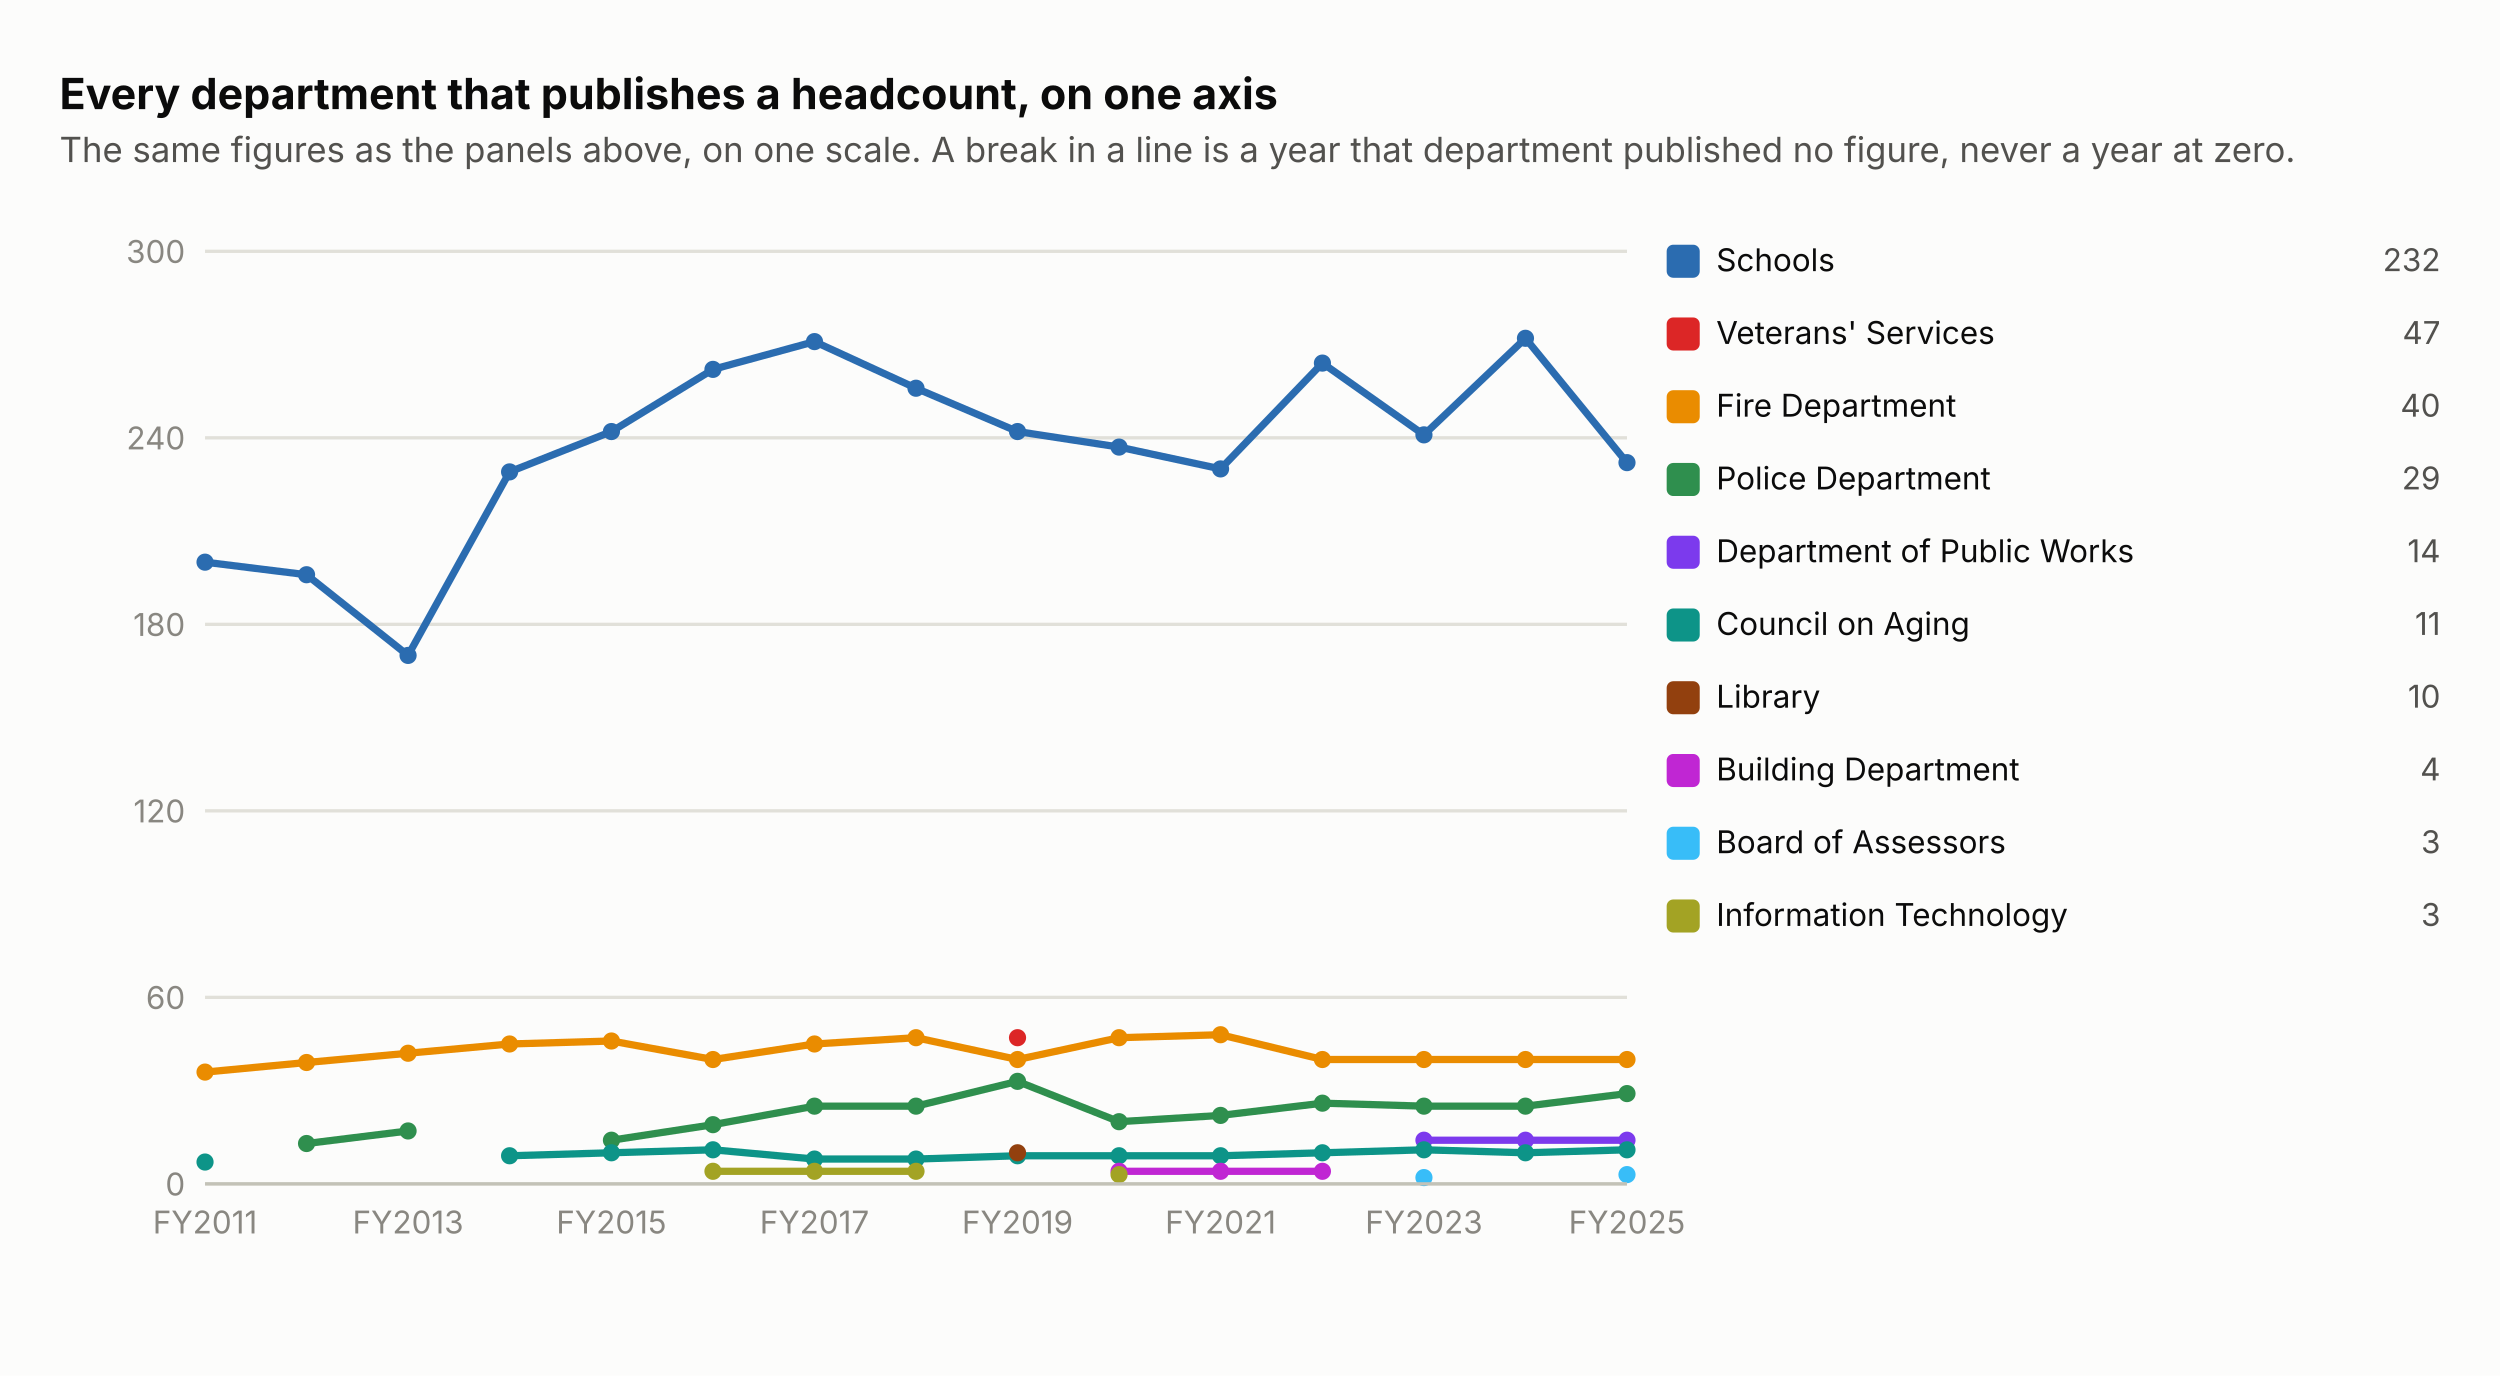
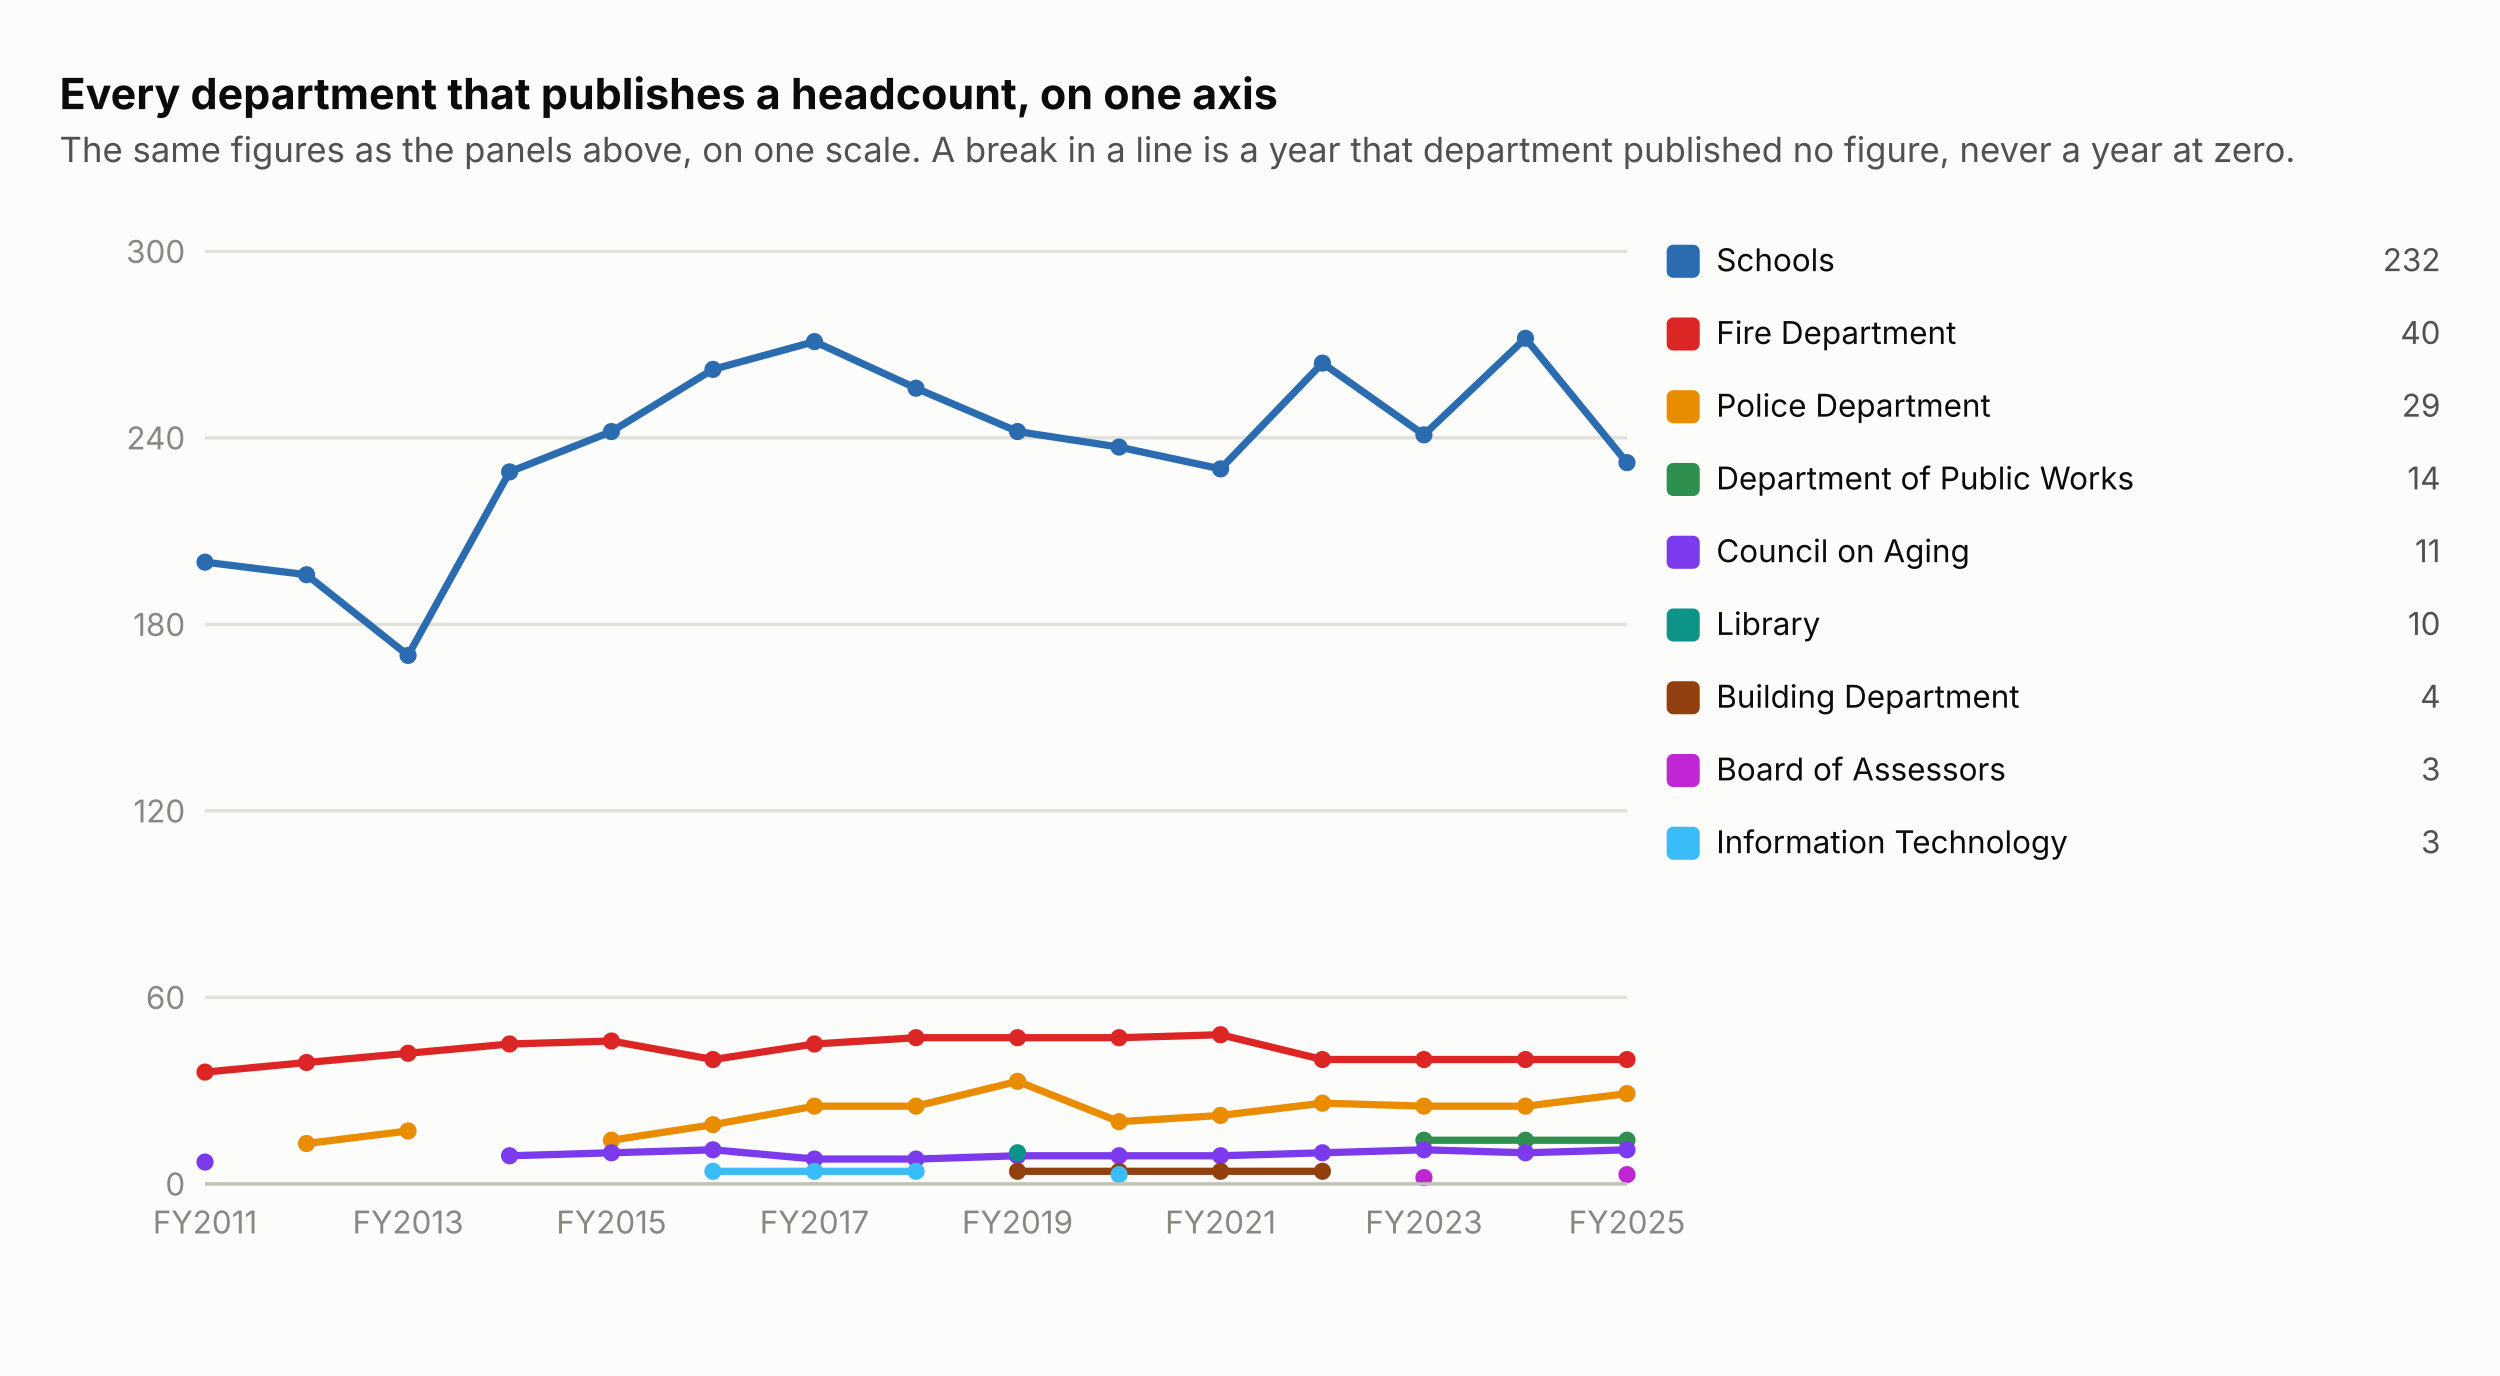
<svg xmlns="http://www.w3.org/2000/svg" viewBox="0 0 756 416" width="756" height="416" role="img" aria-label="Every department that publishes a headcount, on one axis. The same figures as the panels above, on one scale. A break in a line is a year that department published no figure, never a year at zero." font-family="system-ui, -apple-system, &quot;Segoe UI&quot;, sans-serif">
  <rect width="756" height="416" fill="#fcfcfb" />
  <g transform="translate(18,18)">
    <text x="0" y="15" font-size="13" font-weight="700" fill="#0b0b0b">Every department that publishes a headcount, on one axis</text>
    <text x="0" y="31" font-size="10.5" fill="#52514e">The same figures as the panels above, on one scale. A break in a line is a year that department published no figure, never a year at zero.</text>
    <line x1="44" y1="340.0" x2="474" y2="340.0" stroke="#e1e0d9" stroke-width="1" />
    <text x="38" y="343.5" font-size="9.5" text-anchor="end" fill="#898781">0</text>
    <line x1="44" y1="283.6" x2="474" y2="283.6" stroke="#e1e0d9" stroke-width="1" />
    <text x="38" y="287.1" font-size="9.5" text-anchor="end" fill="#898781">60</text>
    <line x1="44" y1="227.2" x2="474" y2="227.2" stroke="#e1e0d9" stroke-width="1" />
    <text x="38" y="230.7" font-size="9.5" text-anchor="end" fill="#898781">120</text>
    <line x1="44" y1="170.8" x2="474" y2="170.8" stroke="#e1e0d9" stroke-width="1" />
    <text x="38" y="174.3" font-size="9.5" text-anchor="end" fill="#898781">180</text>
    <line x1="44" y1="114.4" x2="474" y2="114.4" stroke="#e1e0d9" stroke-width="1" />
    <text x="38" y="117.9" font-size="9.5" text-anchor="end" fill="#898781">240</text>
    <line x1="44" y1="58.0" x2="474" y2="58.0" stroke="#e1e0d9" stroke-width="1" />
    <text x="38" y="61.5" font-size="9.5" text-anchor="end" fill="#898781">300</text>
    <text x="44.0" y="355.0" font-size="9.5" text-anchor="middle" fill="#898781">FY2011</text>
    <text x="105.4" y="355.0" font-size="9.5" text-anchor="middle" fill="#898781">FY2013</text>
    <text x="166.9" y="355.0" font-size="9.5" text-anchor="middle" fill="#898781">FY2015</text>
    <text x="228.3" y="355.0" font-size="9.5" text-anchor="middle" fill="#898781">FY2017</text>
    <text x="289.7" y="355.0" font-size="9.5" text-anchor="middle" fill="#898781">FY2019</text>
    <text x="351.1" y="355.0" font-size="9.5" text-anchor="middle" fill="#898781">FY2021</text>
    <text x="412.6" y="355.0" font-size="9.5" text-anchor="middle" fill="#898781">FY2023</text>
    <text x="474.0" y="355.0" font-size="9.5" text-anchor="middle" fill="#898781">FY2025</text>
    <circle cx="44.0" cy="152.0" r="2.6" fill="#2b6cb0" />
    <circle cx="74.7" cy="155.8" r="2.6" fill="#2b6cb0" />
    <circle cx="105.4" cy="180.2" r="2.6" fill="#2b6cb0" />
    <circle cx="136.1" cy="124.7" r="2.6" fill="#2b6cb0" />
    <circle cx="166.9" cy="112.5" r="2.6" fill="#2b6cb0" />
    <circle cx="197.6" cy="93.7" r="2.6" fill="#2b6cb0" />
    <circle cx="228.3" cy="85.3" r="2.6" fill="#2b6cb0" />
    <circle cx="259.0" cy="99.4" r="2.6" fill="#2b6cb0" />
    <circle cx="289.7" cy="112.5" r="2.6" fill="#2b6cb0" />
    <circle cx="320.4" cy="117.2" r="2.6" fill="#2b6cb0" />
    <circle cx="351.1" cy="123.8" r="2.6" fill="#2b6cb0" />
    <circle cx="381.9" cy="91.8" r="2.6" fill="#2b6cb0" />
    <circle cx="412.6" cy="113.5" r="2.6" fill="#2b6cb0" />
    <circle cx="443.3" cy="84.3" r="2.6" fill="#2b6cb0" />
    <circle cx="474.0" cy="121.9" r="2.6" fill="#2b6cb0" />
    <polyline points="44.0,152.0 74.7,155.8 105.4,180.2 136.1,124.7 166.9,112.5 197.6,93.7 228.3,85.3 259.0,99.4 289.7,112.5 320.4,117.2 351.1,123.8 381.9,91.8 412.6,113.5 443.3,84.3 474.0,121.9" fill="none" stroke="#2b6cb0" stroke-width="2.2" stroke-linejoin="round" />
    <rect x="486" y="56.0" width="10" height="10" rx="2" fill="#2b6cb0" />
    <text x="501" y="64.0" font-size="9.5" fill="#0b0b0b">Schools</text>
    <text x="720" y="64.0" font-size="9.5" text-anchor="end" fill="#52514e">232</text>
+     <circle cx="44.0" cy="306.2" r="2.6" fill="#dc2626" />
+     <circle cx="74.7" cy="303.3" r="2.6" fill="#dc2626" />
+     <circle cx="105.4" cy="300.5" r="2.6" fill="#dc2626" />
+     <circle cx="136.1" cy="297.7" r="2.6" fill="#dc2626" />
+     <circle cx="166.9" cy="296.8" r="2.6" fill="#dc2626" />
+     <circle cx="197.6" cy="302.4" r="2.6" fill="#dc2626" />
+     <circle cx="228.3" cy="297.7" r="2.6" fill="#dc2626" />
+     <circle cx="259.0" cy="295.8" r="2.6" fill="#dc2626" />
    <circle cx="289.7" cy="295.8" r="2.6" fill="#dc2626" />
+     <circle cx="320.4" cy="295.8" r="2.6" fill="#dc2626" />
+     <circle cx="351.1" cy="294.9" r="2.6" fill="#dc2626" />
+     <circle cx="381.9" cy="302.4" r="2.6" fill="#dc2626" />
+     <circle cx="412.6" cy="302.4" r="2.6" fill="#dc2626" />
+     <circle cx="443.3" cy="302.4" r="2.6" fill="#dc2626" />
+     <circle cx="474.0" cy="302.4" r="2.6" fill="#dc2626" />
+     <polyline points="44.0,306.2 74.7,303.3 105.4,300.5 136.1,297.7 166.9,296.8 197.6,302.4 228.3,297.7 259.0,295.8 289.7,295.8 320.4,295.8 351.1,294.9 381.9,302.4 412.6,302.4 443.3,302.4 474.0,302.4" fill="none" stroke="#dc2626" stroke-width="2.2" stroke-linejoin="round" />
    <rect x="486" y="78.0" width="10" height="10" rx="2" fill="#dc2626" />
-     <text x="501" y="86.0" font-size="9.5" fill="#0b0b0b">Veterans' Services</text>
-     <text x="720" y="86.0" font-size="9.5" text-anchor="end" fill="#52514e">47</text>
-     <circle cx="44.0" cy="306.2" r="2.6" fill="#ea8c00" />
-     <circle cx="74.7" cy="303.3" r="2.6" fill="#ea8c00" />
-     <circle cx="105.4" cy="300.5" r="2.6" fill="#ea8c00" />
-     <circle cx="136.1" cy="297.7" r="2.6" fill="#ea8c00" />
-     <circle cx="166.9" cy="296.8" r="2.6" fill="#ea8c00" />
-     <circle cx="197.6" cy="302.4" r="2.6" fill="#ea8c00" />
-     <circle cx="228.3" cy="297.7" r="2.6" fill="#ea8c00" />
-     <circle cx="259.0" cy="295.8" r="2.6" fill="#ea8c00" />
-     <circle cx="289.7" cy="302.4" r="2.6" fill="#ea8c00" />
-     <circle cx="320.4" cy="295.8" r="2.6" fill="#ea8c00" />
-     <circle cx="351.1" cy="294.9" r="2.6" fill="#ea8c00" />
-     <circle cx="381.9" cy="302.4" r="2.6" fill="#ea8c00" />
-     <circle cx="412.6" cy="302.4" r="2.6" fill="#ea8c00" />
-     <circle cx="443.3" cy="302.4" r="2.6" fill="#ea8c00" />
-     <circle cx="474.0" cy="302.4" r="2.6" fill="#ea8c00" />
-     <polyline points="44.0,306.2 74.7,303.3 105.4,300.5 136.1,297.7 166.9,296.8 197.6,302.4 228.3,297.7 259.0,295.8 289.7,302.4 320.4,295.8 351.1,294.9 381.9,302.4 412.6,302.4 443.3,302.4 474.0,302.4" fill="none" stroke="#ea8c00" stroke-width="2.2" stroke-linejoin="round" />
+     <text x="501" y="86.0" font-size="9.5" fill="#0b0b0b">Fire Department</text>
+     <text x="720" y="86.0" font-size="9.5" text-anchor="end" fill="#52514e">40</text>
+     <circle cx="74.7" cy="327.8" r="2.6" fill="#ea8c00" />
+     <circle cx="105.4" cy="324.0" r="2.6" fill="#ea8c00" />
+     <polyline points="74.7,327.8 105.4,324.0" fill="none" stroke="#ea8c00" stroke-width="2.2" stroke-linejoin="round" />
+     <circle cx="166.9" cy="326.8" r="2.6" fill="#ea8c00" />
+     <circle cx="197.6" cy="322.1" r="2.6" fill="#ea8c00" />
+     <circle cx="228.3" cy="316.5" r="2.6" fill="#ea8c00" />
+     <circle cx="259.0" cy="316.5" r="2.6" fill="#ea8c00" />
+     <circle cx="289.7" cy="309.0" r="2.6" fill="#ea8c00" />
+     <circle cx="320.4" cy="321.2" r="2.6" fill="#ea8c00" />
+     <circle cx="351.1" cy="319.3" r="2.6" fill="#ea8c00" />
+     <circle cx="381.9" cy="315.6" r="2.6" fill="#ea8c00" />
+     <circle cx="412.6" cy="316.5" r="2.6" fill="#ea8c00" />
+     <circle cx="443.3" cy="316.5" r="2.6" fill="#ea8c00" />
+     <circle cx="474.0" cy="312.7" r="2.6" fill="#ea8c00" />
+     <polyline points="166.9,326.8 197.6,322.1 228.3,316.5 259.0,316.5 289.7,309.0 320.4,321.2 351.1,319.3 381.9,315.6 412.6,316.5 443.3,316.5 474.0,312.7" fill="none" stroke="#ea8c00" stroke-width="2.2" stroke-linejoin="round" />
    <rect x="486" y="100.0" width="10" height="10" rx="2" fill="#ea8c00" />
-     <text x="501" y="108.0" font-size="9.5" fill="#0b0b0b">Fire Department</text>
-     <text x="720" y="108.0" font-size="9.5" text-anchor="end" fill="#52514e">40</text>
-     <circle cx="74.7" cy="327.8" r="2.6" fill="#2f8f4e" />
-     <circle cx="105.4" cy="324.0" r="2.6" fill="#2f8f4e" />
-     <polyline points="74.7,327.8 105.4,324.0" fill="none" stroke="#2f8f4e" stroke-width="2.2" stroke-linejoin="round" />
-     <circle cx="166.9" cy="326.8" r="2.6" fill="#2f8f4e" />
-     <circle cx="197.6" cy="322.1" r="2.6" fill="#2f8f4e" />
-     <circle cx="228.3" cy="316.5" r="2.6" fill="#2f8f4e" />
-     <circle cx="259.0" cy="316.5" r="2.6" fill="#2f8f4e" />
-     <circle cx="289.7" cy="309.0" r="2.6" fill="#2f8f4e" />
-     <circle cx="320.4" cy="321.2" r="2.6" fill="#2f8f4e" />
-     <circle cx="351.1" cy="319.3" r="2.6" fill="#2f8f4e" />
-     <circle cx="381.9" cy="315.6" r="2.6" fill="#2f8f4e" />
-     <circle cx="412.6" cy="316.5" r="2.6" fill="#2f8f4e" />
-     <circle cx="443.3" cy="316.5" r="2.6" fill="#2f8f4e" />
-     <circle cx="474.0" cy="312.7" r="2.6" fill="#2f8f4e" />
-     <polyline points="166.9,326.8 197.6,322.1 228.3,316.5 259.0,316.5 289.7,309.0 320.4,321.2 351.1,319.3 381.9,315.6 412.6,316.5 443.3,316.5 474.0,312.7" fill="none" stroke="#2f8f4e" stroke-width="2.2" stroke-linejoin="round" />
+     <text x="501" y="108.0" font-size="9.5" fill="#0b0b0b">Police Department</text>
+     <text x="720" y="108.0" font-size="9.5" text-anchor="end" fill="#52514e">29</text>
+     <circle cx="412.6" cy="326.8" r="2.6" fill="#2f8f4e" />
+     <circle cx="443.3" cy="326.8" r="2.6" fill="#2f8f4e" />
+     <circle cx="474.0" cy="326.8" r="2.6" fill="#2f8f4e" />
+     <polyline points="412.6,326.8 443.3,326.8 474.0,326.8" fill="none" stroke="#2f8f4e" stroke-width="2.2" stroke-linejoin="round" />
    <rect x="486" y="122.0" width="10" height="10" rx="2" fill="#2f8f4e" />
-     <text x="501" y="130.0" font-size="9.5" fill="#0b0b0b">Police Department</text>
-     <text x="720" y="130.0" font-size="9.5" text-anchor="end" fill="#52514e">29</text>
-     <circle cx="412.6" cy="326.8" r="2.6" fill="#7c3aed" />
-     <circle cx="443.3" cy="326.8" r="2.6" fill="#7c3aed" />
-     <circle cx="474.0" cy="326.8" r="2.6" fill="#7c3aed" />
-     <polyline points="412.6,326.8 443.3,326.8 474.0,326.8" fill="none" stroke="#7c3aed" stroke-width="2.2" stroke-linejoin="round" />
+     <text x="501" y="130.0" font-size="9.5" fill="#0b0b0b">Department of Public Works</text>
+     <text x="720" y="130.0" font-size="9.5" text-anchor="end" fill="#52514e">14</text>
+     <circle cx="44.0" cy="333.4" r="2.6" fill="#7c3aed" />
+     <circle cx="136.1" cy="331.5" r="2.6" fill="#7c3aed" />
+     <circle cx="166.9" cy="330.6" r="2.6" fill="#7c3aed" />
+     <circle cx="197.6" cy="329.7" r="2.6" fill="#7c3aed" />
+     <circle cx="228.3" cy="332.5" r="2.6" fill="#7c3aed" />
+     <circle cx="259.0" cy="332.5" r="2.6" fill="#7c3aed" />
+     <circle cx="289.7" cy="331.5" r="2.6" fill="#7c3aed" />
+     <circle cx="320.4" cy="331.5" r="2.6" fill="#7c3aed" />
+     <circle cx="351.1" cy="331.5" r="2.6" fill="#7c3aed" />
+     <circle cx="381.9" cy="330.6" r="2.6" fill="#7c3aed" />
+     <circle cx="412.6" cy="329.7" r="2.6" fill="#7c3aed" />
+     <circle cx="443.3" cy="330.6" r="2.6" fill="#7c3aed" />
+     <circle cx="474.0" cy="329.7" r="2.6" fill="#7c3aed" />
+     <polyline points="136.1,331.5 166.9,330.6 197.6,329.7 228.3,332.5 259.0,332.5 289.7,331.5 320.4,331.5 351.1,331.5 381.9,330.6 412.6,329.7 443.3,330.6 474.0,329.7" fill="none" stroke="#7c3aed" stroke-width="2.2" stroke-linejoin="round" />
    <rect x="486" y="144.0" width="10" height="10" rx="2" fill="#7c3aed" />
-     <text x="501" y="152.0" font-size="9.5" fill="#0b0b0b">Department of Public Works</text>
-     <text x="720" y="152.0" font-size="9.5" text-anchor="end" fill="#52514e">14</text>
-     <circle cx="44.0" cy="333.4" r="2.6" fill="#0d9488" />
-     <circle cx="136.1" cy="331.5" r="2.6" fill="#0d9488" />
-     <circle cx="166.9" cy="330.6" r="2.6" fill="#0d9488" />
-     <circle cx="197.6" cy="329.7" r="2.6" fill="#0d9488" />
-     <circle cx="228.3" cy="332.5" r="2.6" fill="#0d9488" />
-     <circle cx="259.0" cy="332.5" r="2.6" fill="#0d9488" />
-     <circle cx="289.7" cy="331.5" r="2.6" fill="#0d9488" />
-     <circle cx="320.4" cy="331.5" r="2.6" fill="#0d9488" />
-     <circle cx="351.1" cy="331.5" r="2.6" fill="#0d9488" />
-     <circle cx="381.9" cy="330.6" r="2.6" fill="#0d9488" />
-     <circle cx="412.6" cy="329.7" r="2.6" fill="#0d9488" />
-     <circle cx="443.3" cy="330.6" r="2.6" fill="#0d9488" />
-     <circle cx="474.0" cy="329.7" r="2.6" fill="#0d9488" />
-     <polyline points="136.1,331.5 166.9,330.6 197.6,329.7 228.3,332.5 259.0,332.5 289.7,331.5 320.4,331.5 351.1,331.5 381.9,330.6 412.6,329.7 443.3,330.6 474.0,329.7" fill="none" stroke="#0d9488" stroke-width="2.2" stroke-linejoin="round" />
+     <text x="501" y="152.0" font-size="9.5" fill="#0b0b0b">Council on Aging</text>
+     <text x="720" y="152.0" font-size="9.5" text-anchor="end" fill="#52514e">11</text>
+     <circle cx="289.7" cy="330.6" r="2.6" fill="#0d9488" />
    <rect x="486" y="166.0" width="10" height="10" rx="2" fill="#0d9488" />
-     <text x="501" y="174.0" font-size="9.5" fill="#0b0b0b">Council on Aging</text>
-     <text x="720" y="174.0" font-size="9.5" text-anchor="end" fill="#52514e">11</text>
-     <circle cx="289.7" cy="330.6" r="2.6" fill="#92400e" />
+     <text x="501" y="174.0" font-size="9.5" fill="#0b0b0b">Library</text>
+     <text x="720" y="174.0" font-size="9.5" text-anchor="end" fill="#52514e">10</text>
+     <circle cx="289.7" cy="336.2" r="2.6" fill="#92400e" />
+     <circle cx="320.4" cy="336.2" r="2.6" fill="#92400e" />
+     <circle cx="351.1" cy="336.2" r="2.6" fill="#92400e" />
+     <circle cx="381.9" cy="336.2" r="2.6" fill="#92400e" />
+     <polyline points="289.7,336.2 320.4,336.2 351.1,336.2 381.9,336.2" fill="none" stroke="#92400e" stroke-width="2.2" stroke-linejoin="round" />
    <rect x="486" y="188.0" width="10" height="10" rx="2" fill="#92400e" />
-     <text x="501" y="196.0" font-size="9.5" fill="#0b0b0b">Library</text>
-     <text x="720" y="196.0" font-size="9.5" text-anchor="end" fill="#52514e">10</text>
-     <circle cx="320.4" cy="336.2" r="2.6" fill="#c026d3" />
-     <circle cx="351.1" cy="336.2" r="2.6" fill="#c026d3" />
-     <circle cx="381.9" cy="336.2" r="2.6" fill="#c026d3" />
-     <polyline points="320.4,336.2 351.1,336.2 381.9,336.2" fill="none" stroke="#c026d3" stroke-width="2.2" stroke-linejoin="round" />
+     <text x="501" y="196.0" font-size="9.5" fill="#0b0b0b">Building Department</text>
+     <text x="720" y="196.0" font-size="9.5" text-anchor="end" fill="#52514e">4</text>
+     <circle cx="412.6" cy="338.1" r="2.6" fill="#c026d3" />
+     <circle cx="474.0" cy="337.2" r="2.6" fill="#c026d3" />
    <rect x="486" y="210.0" width="10" height="10" rx="2" fill="#c026d3" />
-     <text x="501" y="218.0" font-size="9.5" fill="#0b0b0b">Building Department</text>
-     <text x="720" y="218.0" font-size="9.5" text-anchor="end" fill="#52514e">4</text>
-     <circle cx="412.6" cy="338.1" r="2.6" fill="#38bdf8" />
-     <circle cx="474.0" cy="337.2" r="2.6" fill="#38bdf8" />
+     <text x="501" y="218.0" font-size="9.5" fill="#0b0b0b">Board of Assessors</text>
+     <text x="720" y="218.0" font-size="9.5" text-anchor="end" fill="#52514e">3</text>
+     <circle cx="197.6" cy="336.2" r="2.6" fill="#38bdf8" />
+     <circle cx="228.3" cy="336.2" r="2.6" fill="#38bdf8" />
+     <circle cx="259.0" cy="336.2" r="2.6" fill="#38bdf8" />
+     <polyline points="197.6,336.2 228.3,336.2 259.0,336.2" fill="none" stroke="#38bdf8" stroke-width="2.2" stroke-linejoin="round" />
+     <circle cx="320.4" cy="337.2" r="2.6" fill="#38bdf8" />
    <rect x="486" y="232.0" width="10" height="10" rx="2" fill="#38bdf8" />
-     <text x="501" y="240.0" font-size="9.5" fill="#0b0b0b">Board of Assessors</text>
+     <text x="501" y="240.0" font-size="9.5" fill="#0b0b0b">Information Technology</text>
    <text x="720" y="240.0" font-size="9.5" text-anchor="end" fill="#52514e">3</text>
-     <circle cx="197.6" cy="336.2" r="2.6" fill="#a3a324" />
-     <circle cx="228.3" cy="336.2" r="2.6" fill="#a3a324" />
-     <circle cx="259.0" cy="336.2" r="2.6" fill="#a3a324" />
-     <polyline points="197.6,336.2 228.3,336.2 259.0,336.2" fill="none" stroke="#a3a324" stroke-width="2.2" stroke-linejoin="round" />
-     <circle cx="320.4" cy="337.2" r="2.6" fill="#a3a324" />
-     <rect x="486" y="254.0" width="10" height="10" rx="2" fill="#a3a324" />
-     <text x="501" y="262.0" font-size="9.5" fill="#0b0b0b">Information Technology</text>
-     <text x="720" y="262.0" font-size="9.5" text-anchor="end" fill="#52514e">3</text>
    <line x1="44" y1="340.0" x2="474" y2="340.0" stroke="#c3c2b7" stroke-width="1" />
  </g>
</svg>
